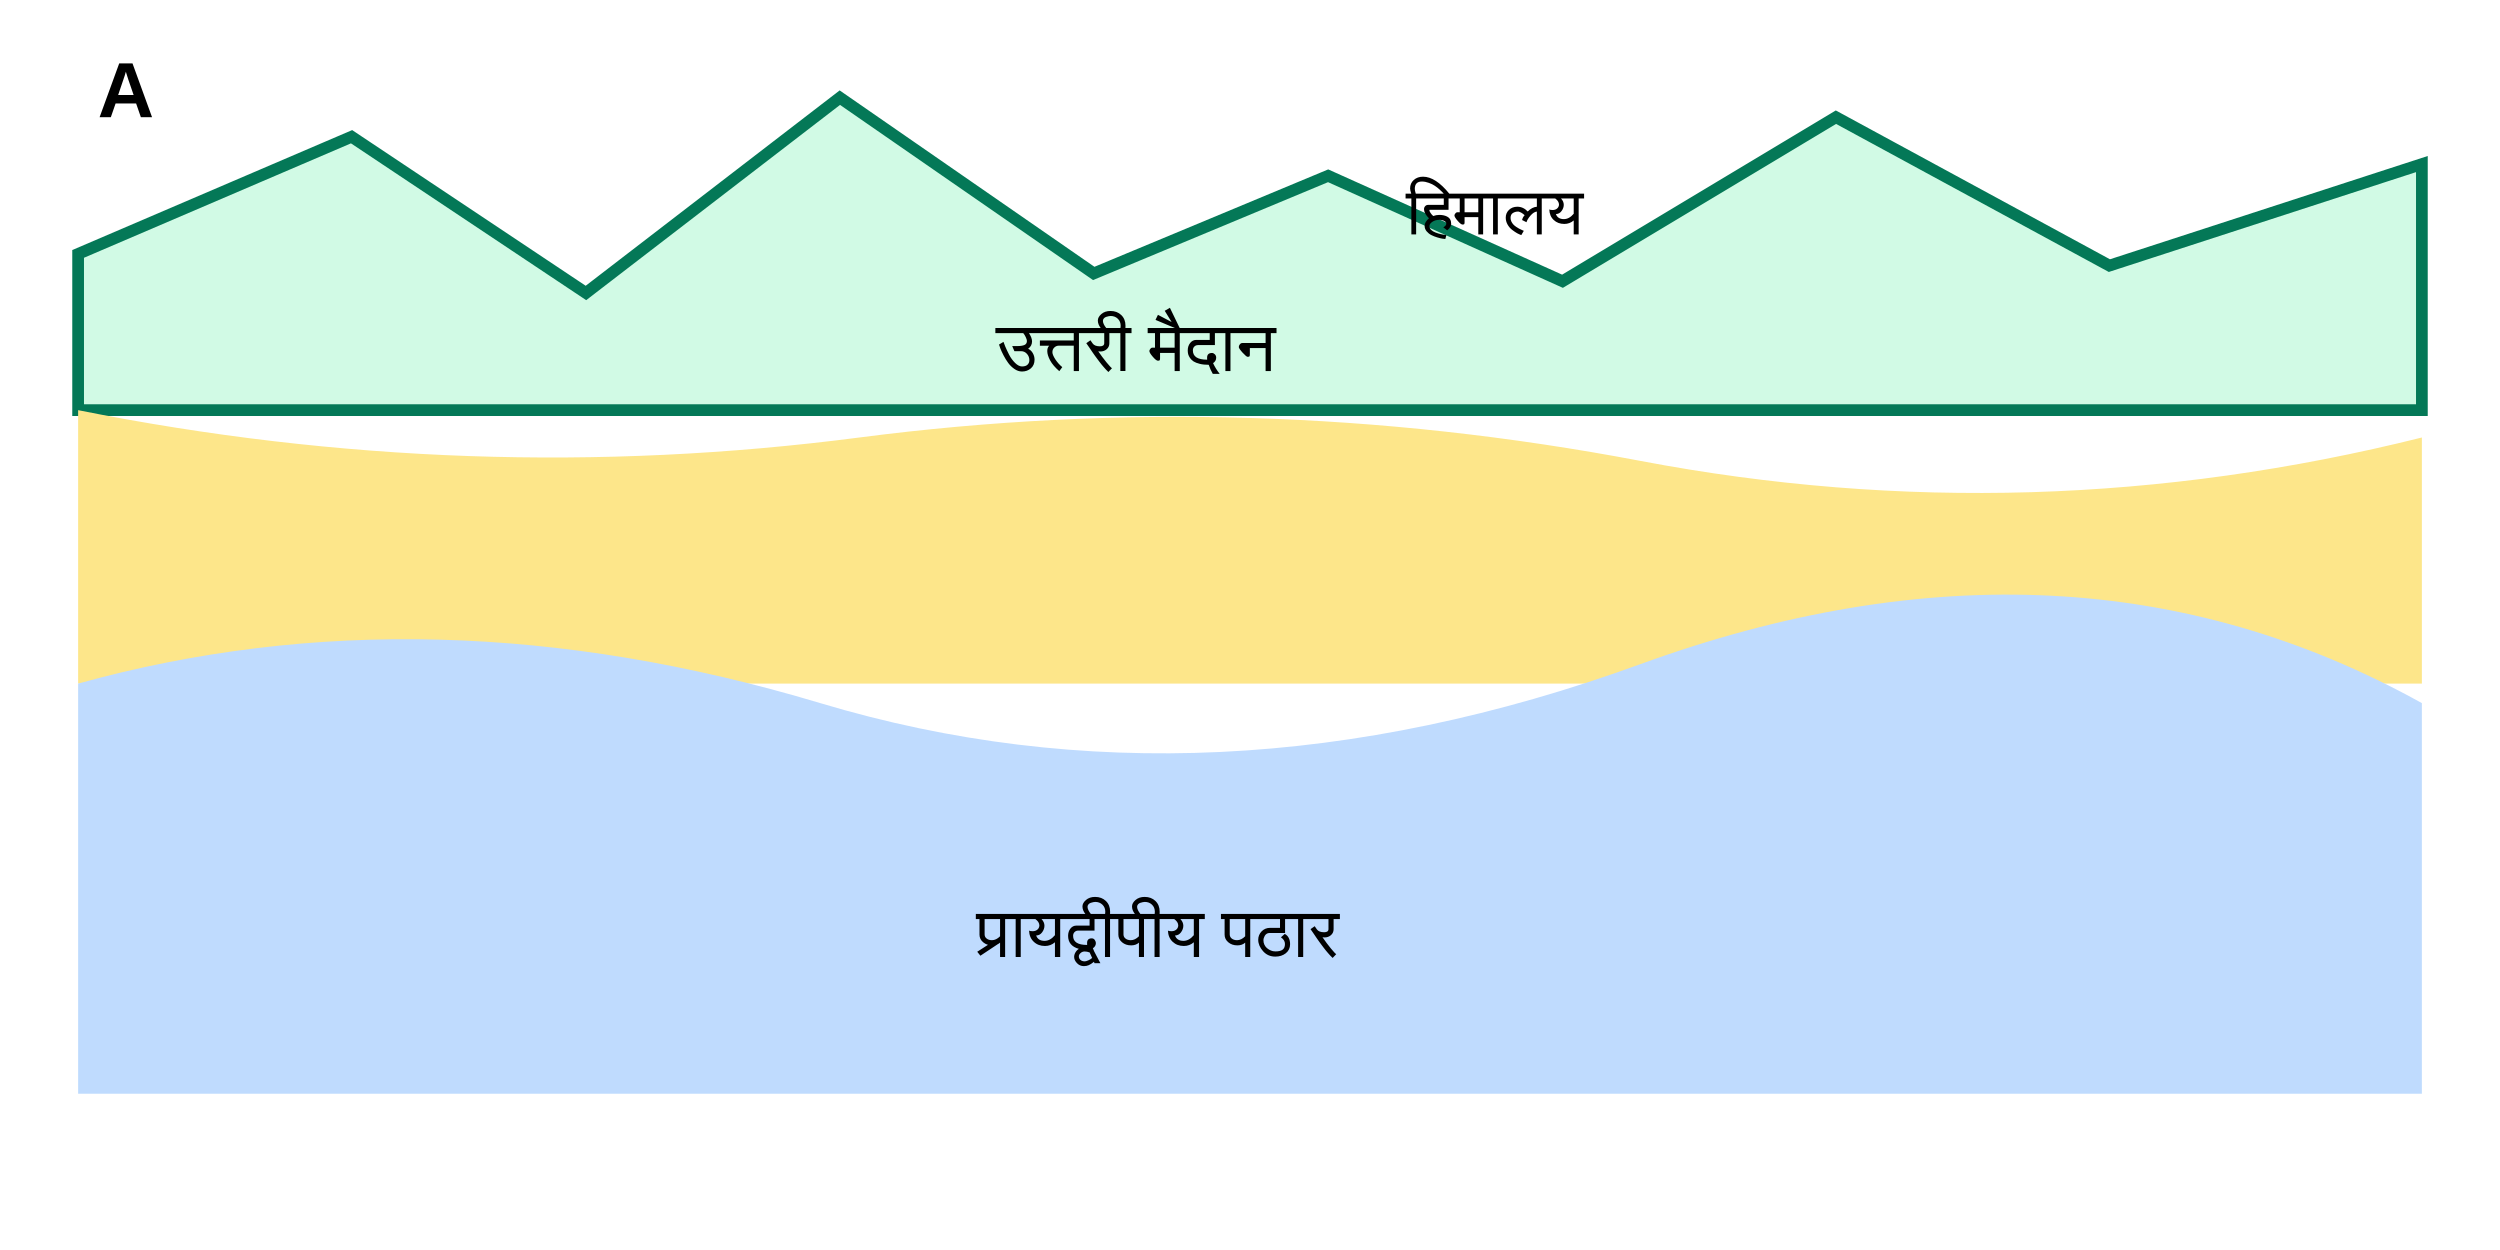
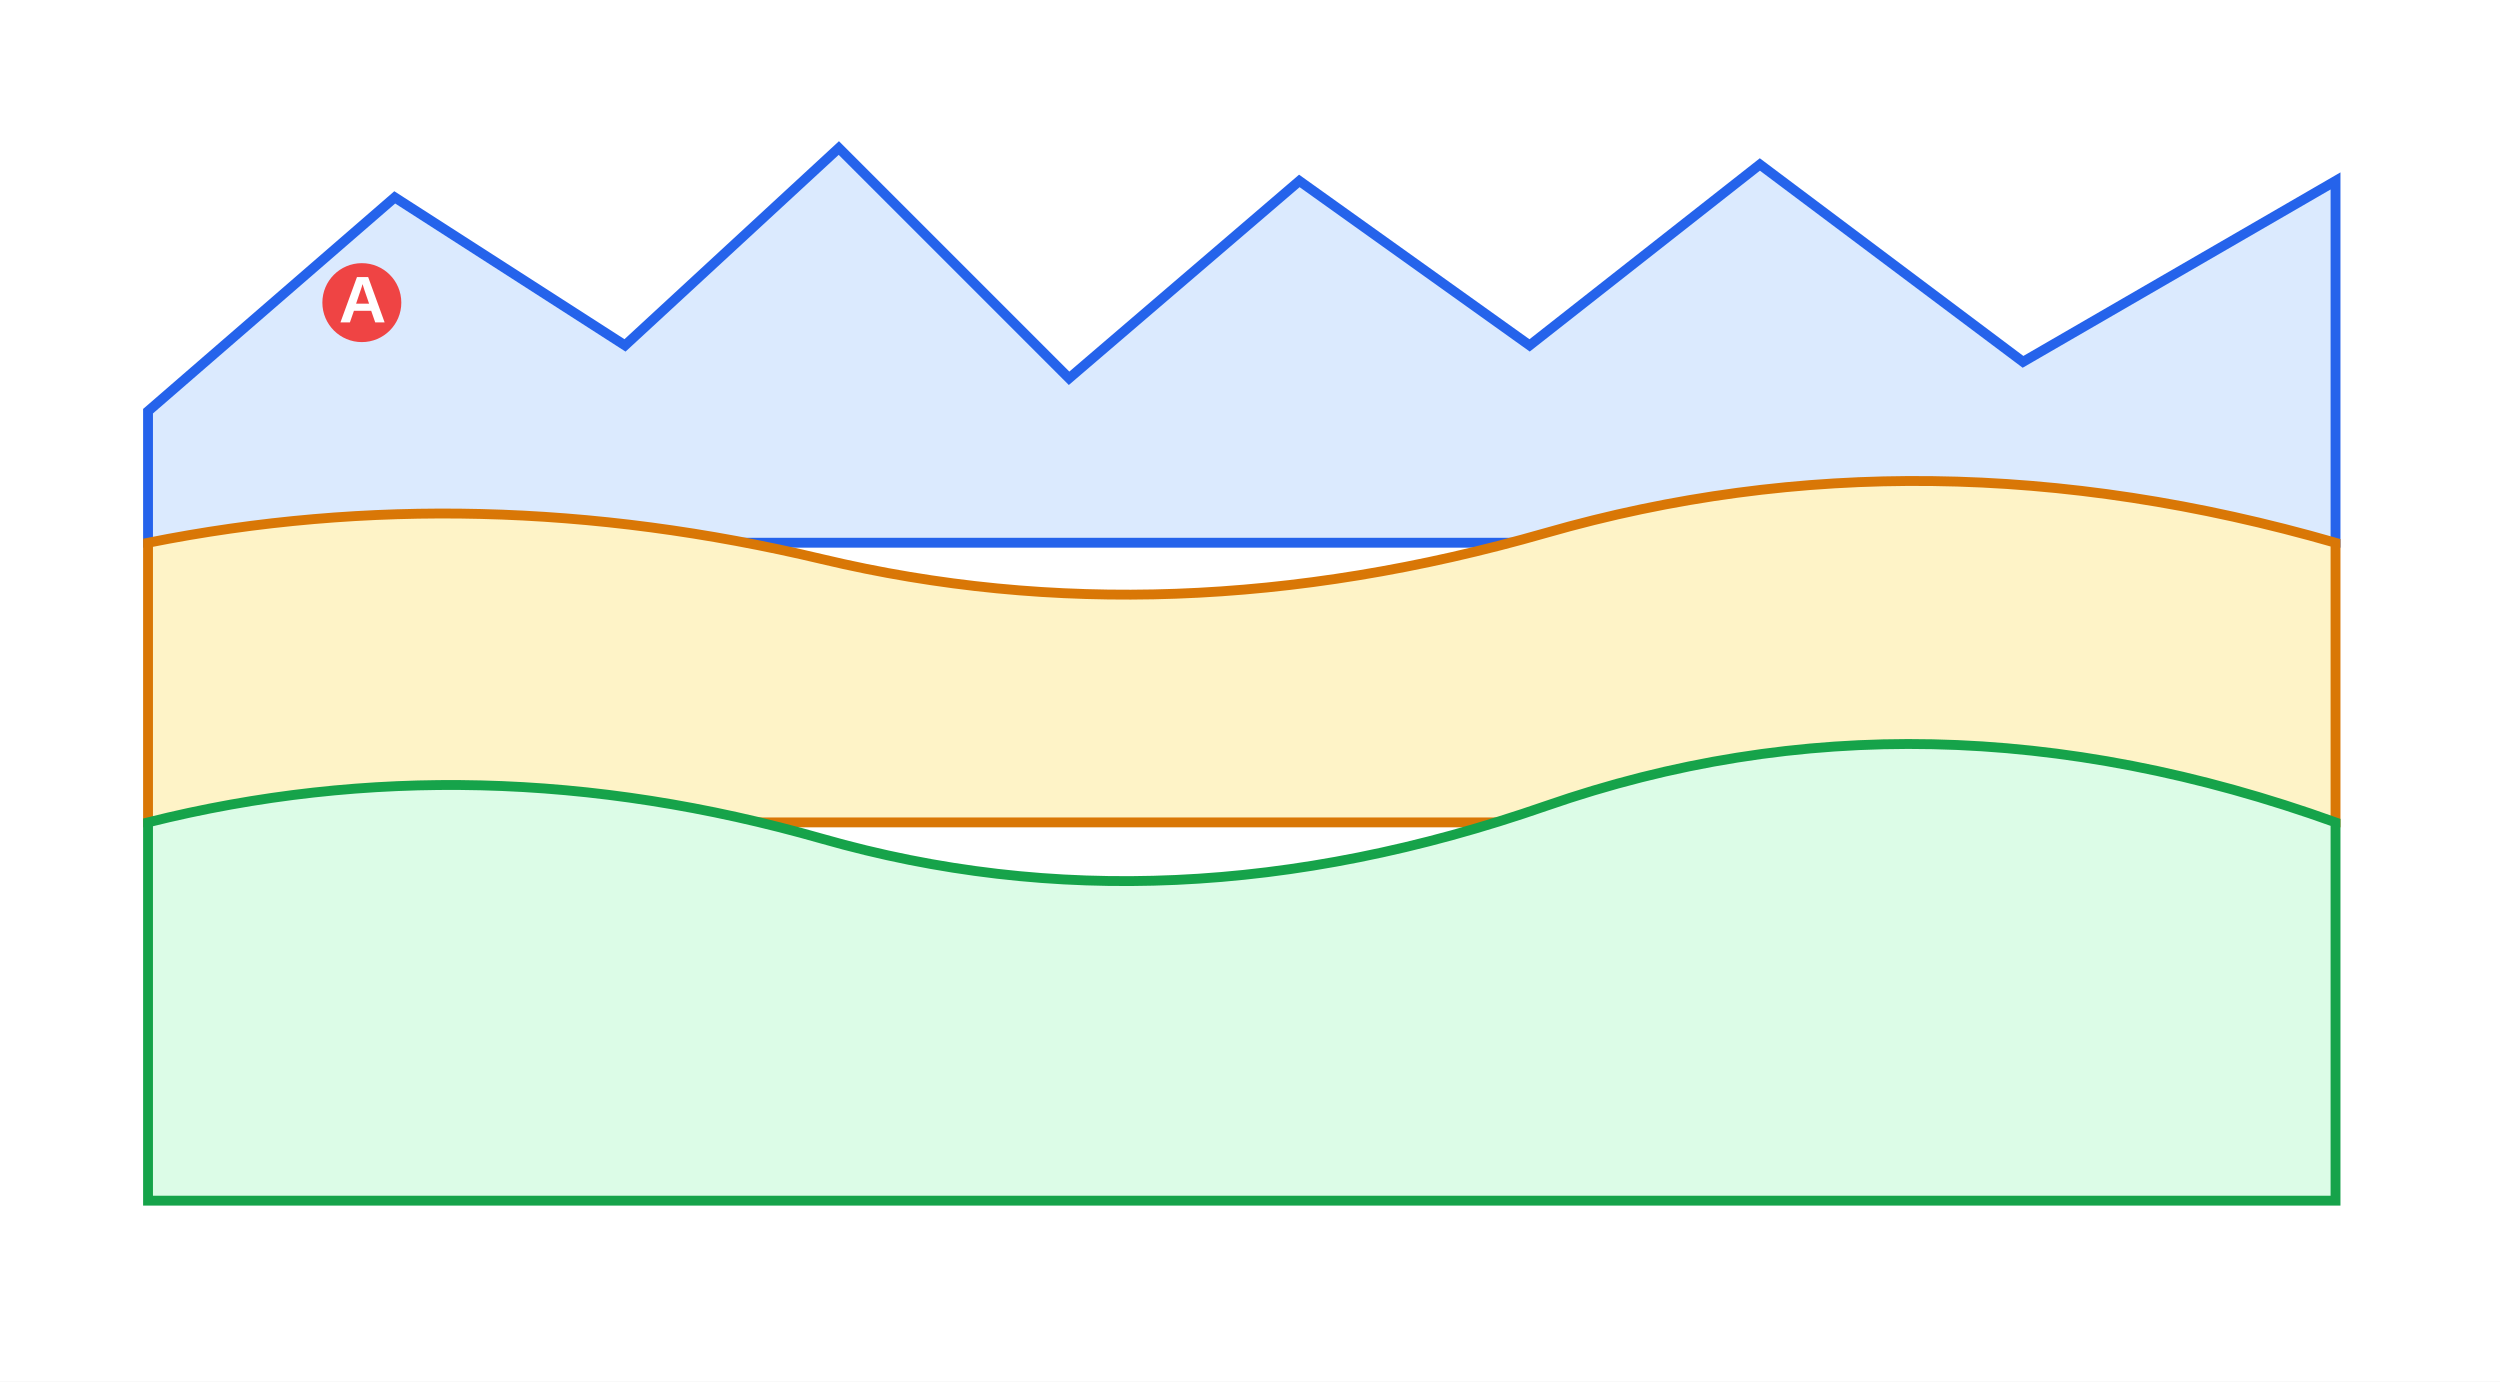
- <svg xmlns="http://www.w3.org/2000/svg" viewBox="0 0 640 320">
-   <rect width="100%" height="100%" fill="#fff" />
-   <path d="M20 65 L90 35 L150 75 L215 25 L280 70 L340 45 L400 72 L470 30 L540 68 L620 42 V105 H20Z" fill="#d1fae5" stroke="#047857" stroke-width="3" />
-   <path d="M20 105 Q120 125 220 112 T420 118 T620 112 V175 H20Z" fill="#fde68a" />
-   <path d="M20 175 Q110 150 210 180 T420 170 T620 180 V280 H20Z" fill="#bfdbfe" />
-   <text x="25" y="30" font-size="20" font-family="Arial" font-weight="700">A</text>
-   <text x="255" y="95" font-size="18" font-family="Arial">उत्तरी मैदान</text>
-   <text x="250" y="245" font-size="18" font-family="Arial">प्रायद्वीपीय पठार</text>
-   <text x="360" y="60" font-size="17" font-family="Arial">हिमालय</text>
+ <svg xmlns="http://www.w3.org/2000/svg" viewBox="0 0 760 420" role="img" aria-label="Stylized cross-section of India's major physical divisions">
+   <rect width="760" height="420" fill="#fff" />
+   <path d="M45 125 L120 60 L190 105 L255 45 L325 115 L395 55 L465 105 L535 50 L615 110 L710 55 L710 165 L45 165Z" fill="#dbeafe" stroke="#2563eb" stroke-width="3" />
+   <path d="M45 165 Q145 145 250 170 T470 162 T710 165 V250 H45Z" fill="#fef3c7" stroke="#d97706" stroke-width="3" />
+   <path d="M45 250 Q145 225 250 255 T470 245 T710 250 V365 H45Z" fill="#dcfce7" stroke="#16a34a" stroke-width="3" />
+   <circle cx="110" cy="92" r="12" fill="#ef4444" />
+   <text x="103" y="98" font-family="Arial,sans-serif" font-size="20" font-weight="700" fill="#fff">A</text>
</svg>
